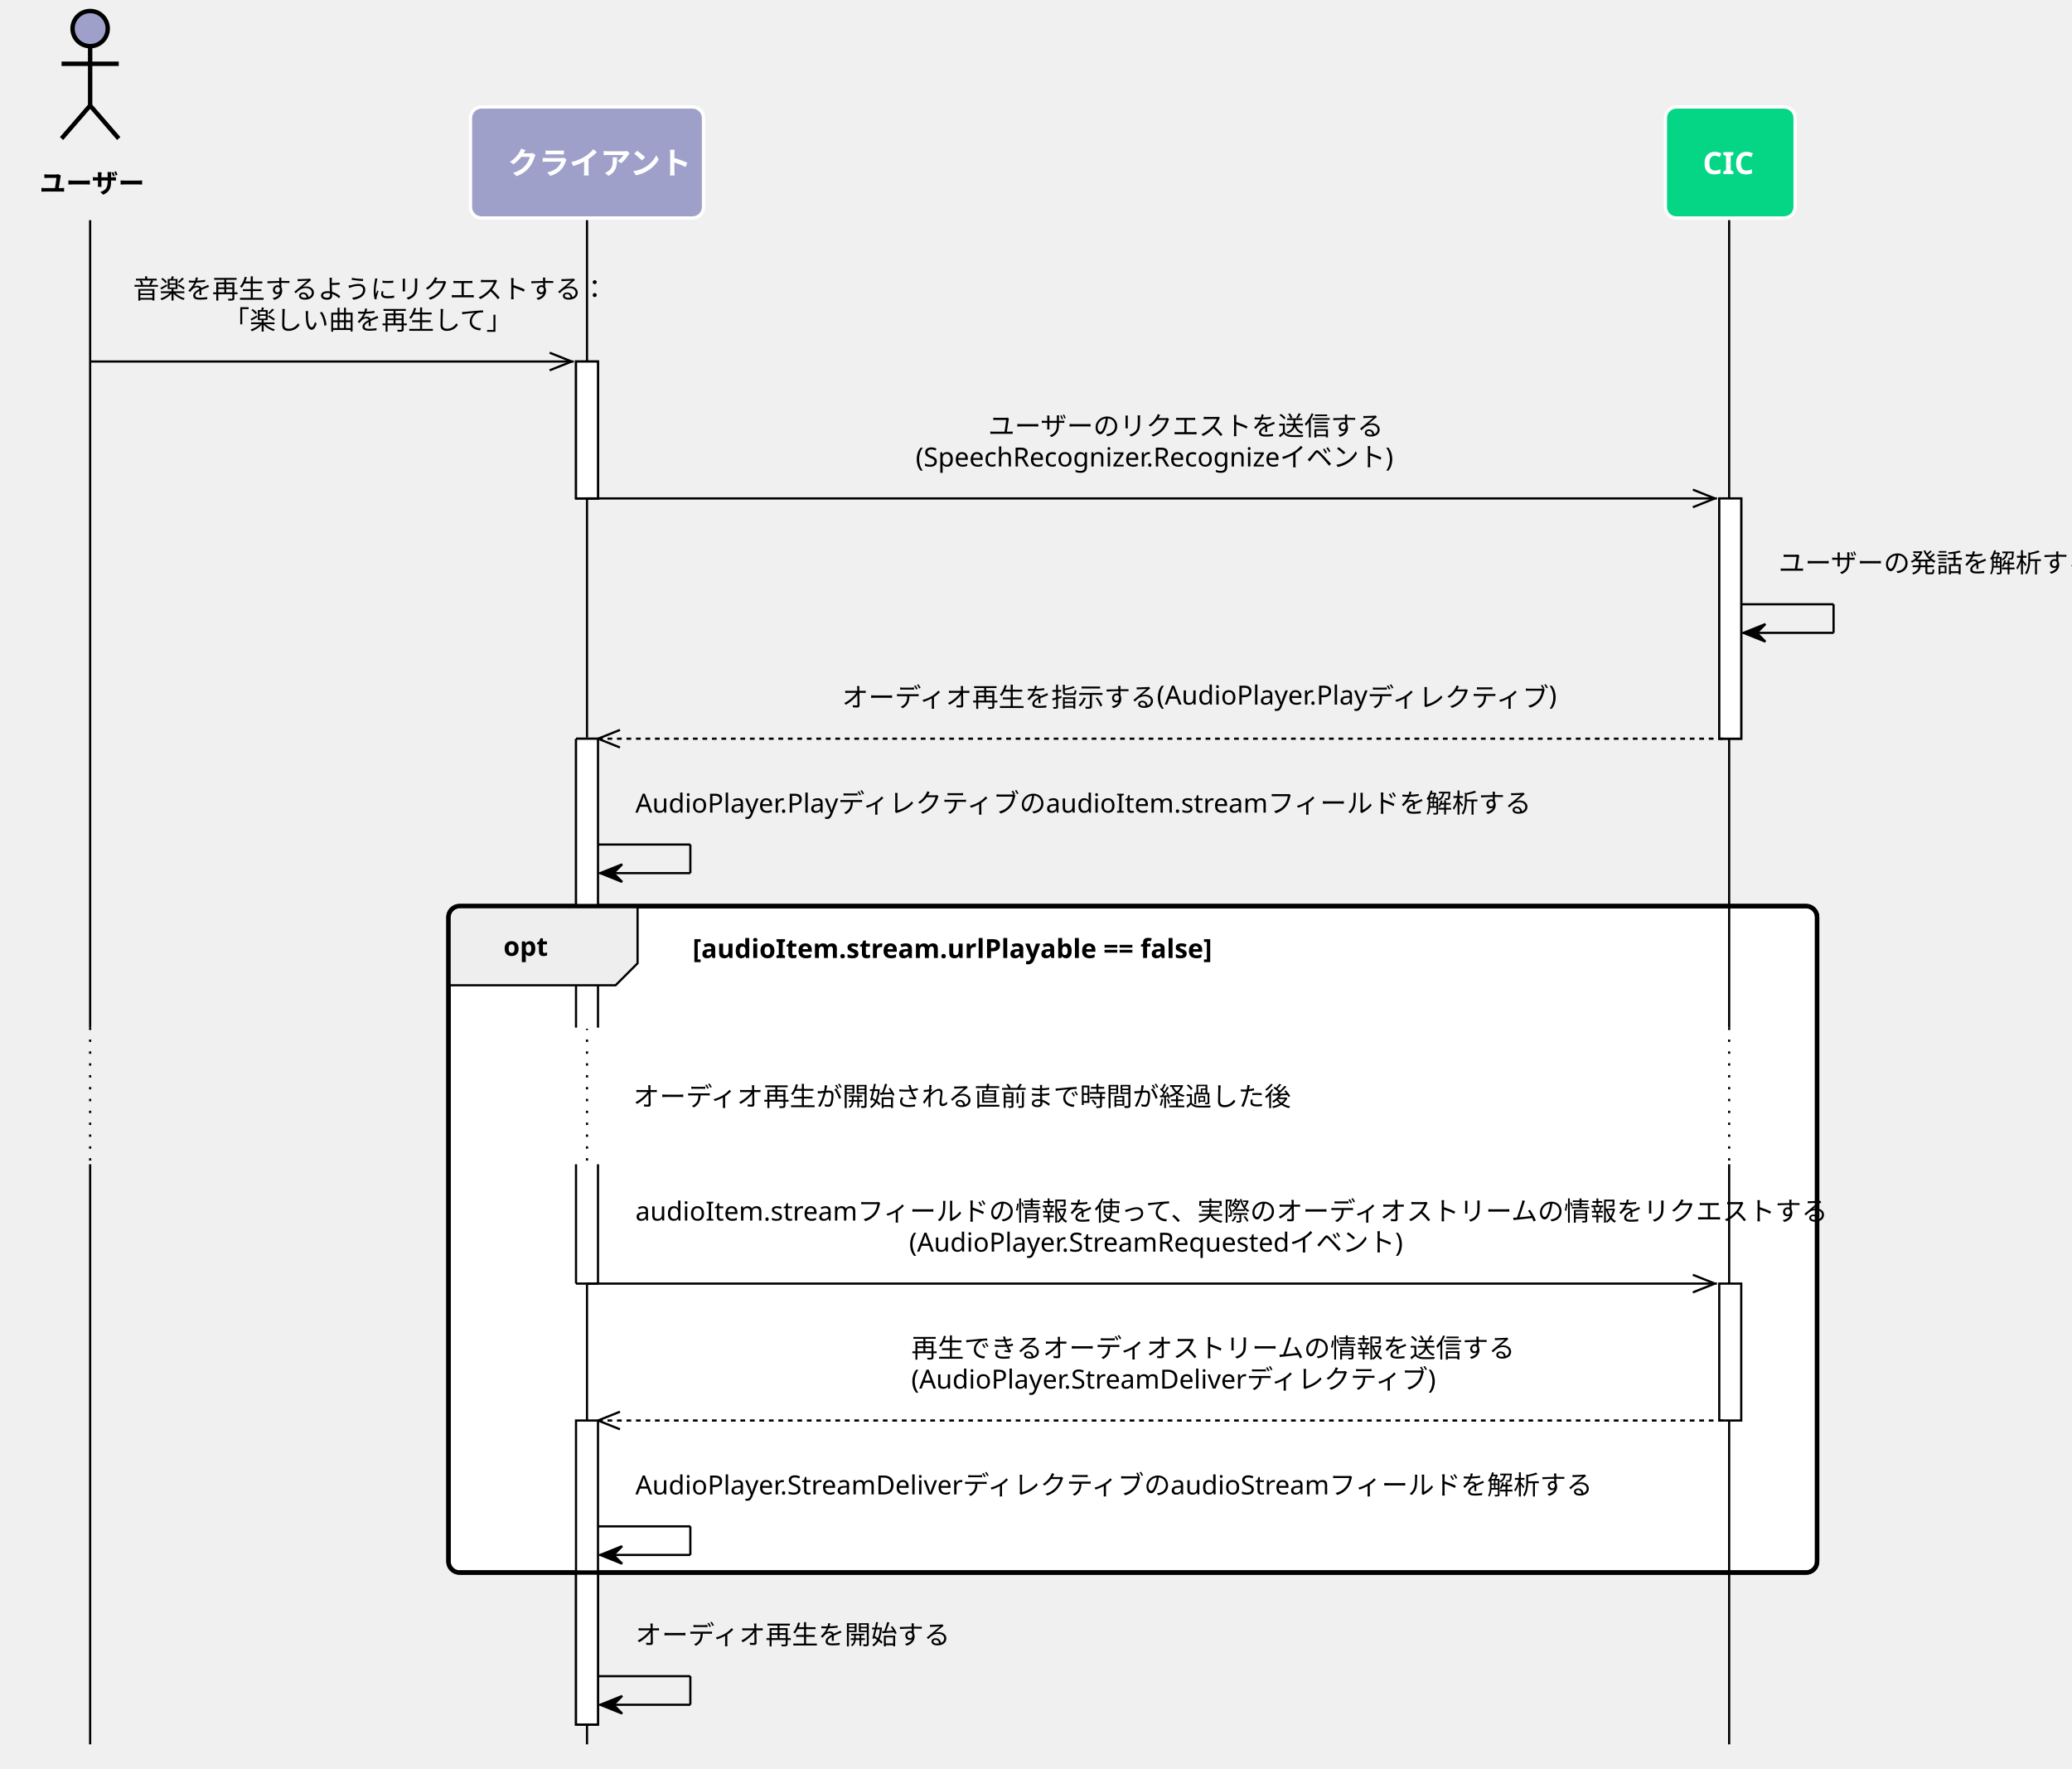
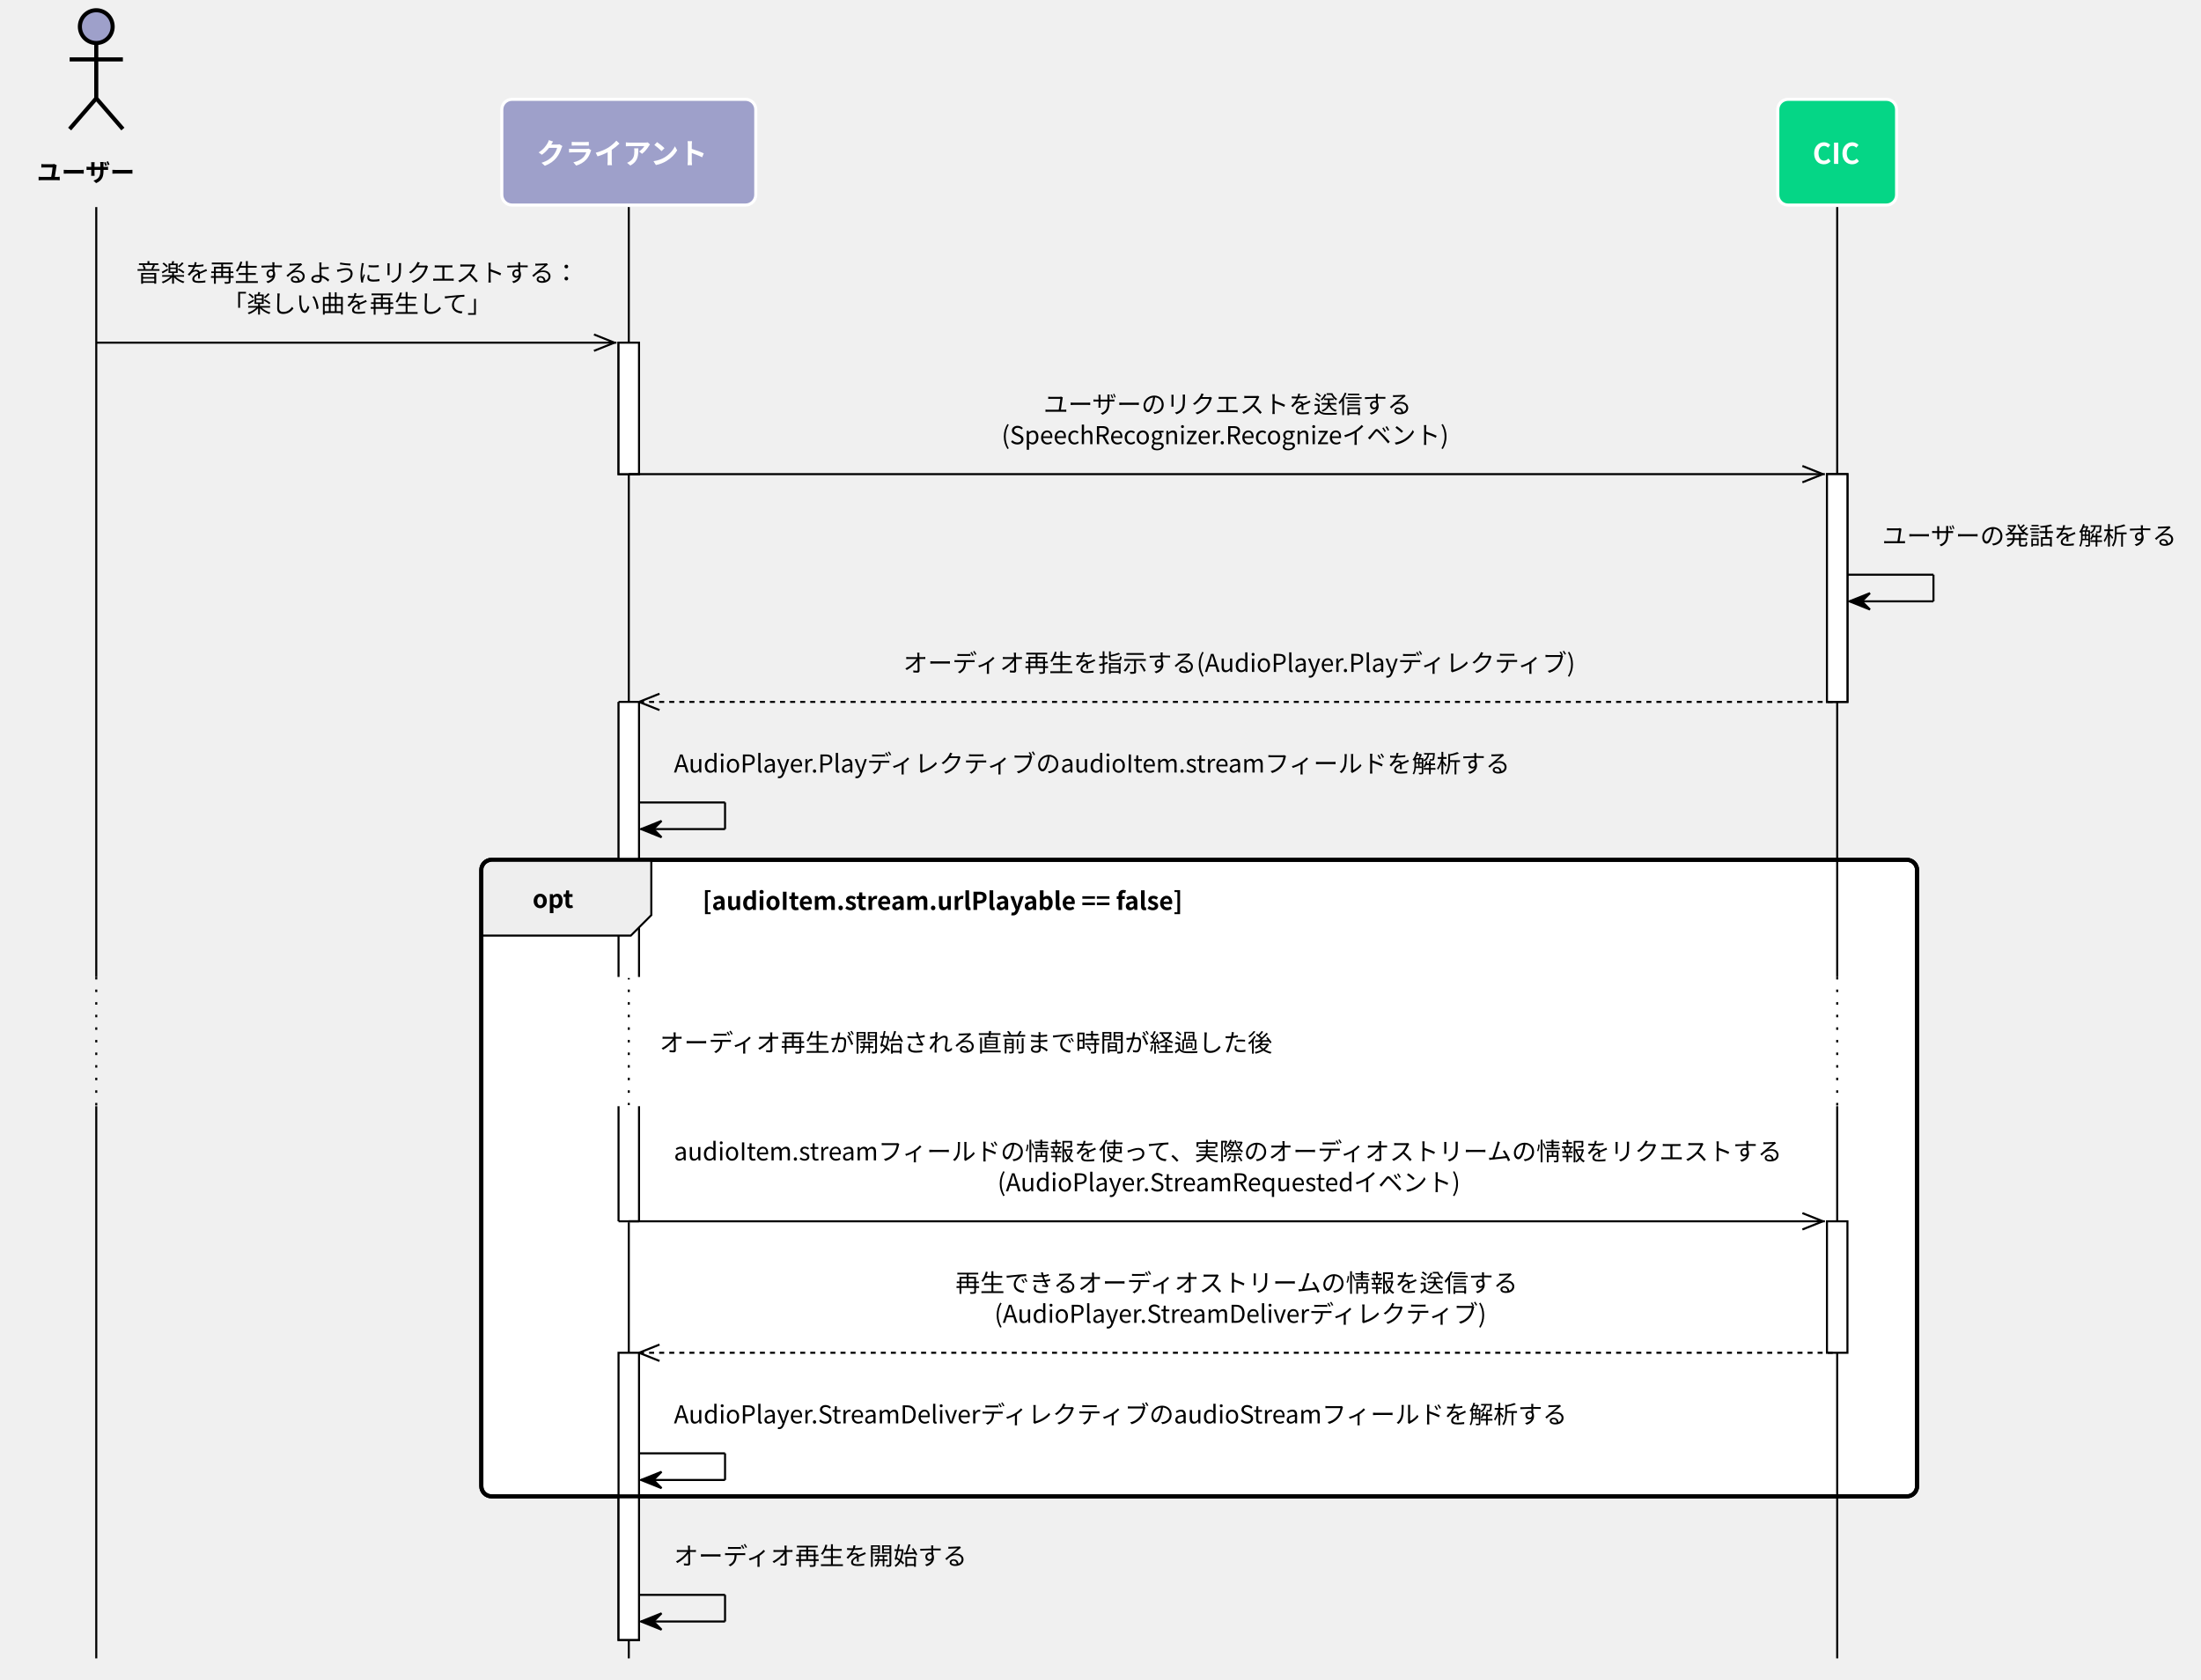
- <svg xmlns="http://www.w3.org/2000/svg" contentScriptType="application/ecmascript" contentStyleType="text/css" height="745.684px" preserveAspectRatio="none" style="width:873px;height:745px;" version="1.1" viewBox="0 0 873 745" width="873.516px" zoomAndPan="magnify">
+ <svg xmlns="http://www.w3.org/2000/svg" contentScriptType="application/ecmascript" contentStyleType="text/css" height="667.726px" preserveAspectRatio="none" style="width:874px;height:667px;" version="1.1" viewBox="0 0 874 667" width="874.307px" zoomAndPan="magnify">
  <defs />
  <g>
-     <rect fill="#FFFFFF" height="57.678" style="stroke: #000000; stroke-width: 0.926;" width="9.263" x="242.695" y="152.285" />
-     <rect fill="#FFFFFF" height="121.716" style="stroke: #FFFFFF; stroke-width: 0.926;" width="9.263" x="242.695" y="311.177" />
-     <line style="stroke: #000000; stroke-width: 0.926;" x1="242.695" x2="242.695" y1="311.177" y2="432.893" />
-     <line style="stroke: #000000; stroke-width: 0.926;" x1="251.958" x2="251.958" y1="311.177" y2="432.893" />
-     <line style="stroke: #000000; stroke-width: 0.926;" x1="242.695" x2="251.958" y1="311.177" y2="311.177" />
-     <rect fill="#FFFFFF" height="50.267" style="stroke: #FFFFFF; stroke-width: 0.926;" width="9.263" x="242.695" y="490.448" />
-     <line style="stroke: #000000; stroke-width: 0.926;" x1="242.695" x2="242.695" y1="490.448" y2="540.715" />
-     <line style="stroke: #000000; stroke-width: 0.926;" x1="251.958" x2="251.958" y1="490.448" y2="540.715" />
-     <line style="stroke: #000000; stroke-width: 0.926;" x1="242.695" x2="251.958" y1="540.715" y2="540.715" />
-     <rect fill="#FFFFFF" height="128.078" style="stroke: #000000; stroke-width: 0.926;" width="9.263" x="242.695" y="598.393" />
-     <rect fill="#FFFFFF" height="101.215" style="stroke: #000000; stroke-width: 0.926;" width="9.263" x="724.379" y="209.963" />
-     <rect fill="#FFFFFF" height="57.678" style="stroke: #000000; stroke-width: 0.926;" width="9.263" x="724.379" y="540.715" />
-     <rect fill="#FFFFFF" height="280.732" rx="4.632" ry="4.632" style="stroke: #000000; stroke-width: 1.853;" width="576.632" x="188.968" y="381.7" />
-     <line style="stroke: #000000; stroke-width: 0.926;" x1="37.979" x2="37.979" y1="92.755" y2="432.893" />
-     <line style="stroke: #000000; stroke-width: 0.926; stroke-dasharray: 1.0,4.0;" x1="37.979" x2="37.979" y1="432.893" y2="490.448" />
-     <line style="stroke: #000000; stroke-width: 0.926;" x1="37.979" x2="37.979" y1="490.448" y2="734.807" />
-     <line style="stroke: #000000; stroke-width: 0.926;" x1="247.326" x2="247.326" y1="92.755" y2="432.893" />
-     <line style="stroke: #000000; stroke-width: 0.926; stroke-dasharray: 1.0,4.0;" x1="247.326" x2="247.326" y1="432.893" y2="490.448" />
-     <line style="stroke: #000000; stroke-width: 0.926;" x1="247.326" x2="247.326" y1="490.448" y2="734.807" />
-     <line style="stroke: #000000; stroke-width: 0.926;" x1="728.547" x2="728.547" y1="92.755" y2="432.893" />
-     <line style="stroke: #000000; stroke-width: 0.926; stroke-dasharray: 1.0,4.0;" x1="728.547" x2="728.547" y1="432.893" y2="490.448" />
-     <line style="stroke: #000000; stroke-width: 0.926;" x1="728.547" x2="728.547" y1="490.448" y2="734.807" />
-     <text fill="#000000" font-family="&quot;Malgun Gothic&quot;, sans-serif" font-size="11.116" font-weight="bold" lengthAdjust="spacingAndGlyphs" textLength="37.053" x="16.674" y="81.147">ユーザー</text>
-     <ellipse cx="37.979" cy="12.042" fill="#9EA0CA" rx="7.41" ry="7.41" style="stroke: #000000; stroke-width: 1.853;" />
-     <path d="M37.979,19.453 L37.979,44.463 M25.937,26.863 L50.021,26.863 M37.979,44.463 L25.937,58.358 M37.979,44.463 L50.021,58.358 " fill="none" style="stroke: #000000; stroke-width: 1.853;" />
-     <rect fill="#9EA0CA" height="46.768" rx="4.632" ry="4.632" style="stroke: #FFFFFF; stroke-width: 1.389;" width="98.189" x="198.232" y="45.06" />
-     <text fill="#FFFFFF" font-family="&quot;Malgun Gothic&quot;, sans-serif" font-size="12.968" font-weight="bold" lengthAdjust="spacingAndGlyphs" textLength="66.695" x="213.979" y="73.345">クライアント</text>
-     <rect fill="#05D686" height="46.768" rx="4.632" ry="4.632" style="stroke: #FFFFFF; stroke-width: 1.389;" width="54.653" x="701.684" y="45.06" />
-     <text fill="#FFFFFF" font-family="&quot;Malgun Gothic&quot;, sans-serif" font-size="12.968" font-weight="bold" lengthAdjust="spacingAndGlyphs" textLength="23.158" x="717.432" y="73.345">CIC</text>
-     <rect fill="#FFFFFF" height="57.678" style="stroke: #000000; stroke-width: 0.926;" width="9.263" x="242.695" y="152.285" />
-     <rect fill="#FFFFFF" height="121.716" style="stroke: #FFFFFF; stroke-width: 0.926;" width="9.263" x="242.695" y="311.177" />
-     <line style="stroke: #000000; stroke-width: 0.926;" x1="242.695" x2="242.695" y1="311.177" y2="432.893" />
-     <line style="stroke: #000000; stroke-width: 0.926;" x1="251.958" x2="251.958" y1="311.177" y2="432.893" />
-     <line style="stroke: #000000; stroke-width: 0.926;" x1="242.695" x2="251.958" y1="311.177" y2="311.177" />
-     <rect fill="#FFFFFF" height="50.267" style="stroke: #FFFFFF; stroke-width: 0.926;" width="9.263" x="242.695" y="490.448" />
-     <line style="stroke: #000000; stroke-width: 0.926;" x1="242.695" x2="242.695" y1="490.448" y2="540.715" />
-     <line style="stroke: #000000; stroke-width: 0.926;" x1="251.958" x2="251.958" y1="490.448" y2="540.715" />
-     <line style="stroke: #000000; stroke-width: 0.926;" x1="242.695" x2="251.958" y1="540.715" y2="540.715" />
-     <rect fill="#FFFFFF" height="128.078" style="stroke: #000000; stroke-width: 0.926;" width="9.263" x="242.695" y="598.393" />
-     <rect fill="#FFFFFF" height="101.215" style="stroke: #000000; stroke-width: 0.926;" width="9.263" x="724.379" y="209.963" />
-     <rect fill="#FFFFFF" height="57.678" style="stroke: #000000; stroke-width: 0.926;" width="9.263" x="724.379" y="540.715" />
-     <line style="stroke: #000000; stroke-width: 0.926;" x1="240.842" x2="231.579" y1="152.285" y2="148.58" />
-     <line style="stroke: #000000; stroke-width: 0.926;" x1="240.842" x2="231.579" y1="152.285" y2="155.99" />
-     <line style="stroke: #000000; stroke-width: 0.926;" x1="37.979" x2="241.768" y1="152.285" y2="152.285" />
-     <text fill="#000000" font-family="&quot;Malgun Gothic&quot;, sans-serif" font-size="11.116" lengthAdjust="spacingAndGlyphs" textLength="168.589" x="56.042" y="125.733">音楽を再生するようにリクエストする：</text>
-     <text fill="#000000" font-family="&quot;Malgun Gothic&quot;, sans-serif" font-size="11.116" lengthAdjust="spacingAndGlyphs" textLength="92.632" x="94.021" y="138.824">「楽しい曲を再生して」</text>
-     <line style="stroke: #000000; stroke-width: 0.926;" x1="722.526" x2="713.263" y1="209.963" y2="206.257" />
-     <line style="stroke: #000000; stroke-width: 0.926;" x1="722.526" x2="713.263" y1="209.963" y2="213.668" />
-     <line style="stroke: #000000; stroke-width: 0.926;" x1="247.326" x2="723.453" y1="209.963" y2="209.963" />
-     <text fill="#000000" font-family="&quot;Malgun Gothic&quot;, sans-serif" font-size="11.116" lengthAdjust="spacingAndGlyphs" textLength="138.947" x="416.379" y="183.411">ユーザーのリクエストを送信する</text>
-     <text fill="#000000" font-family="&quot;Malgun Gothic&quot;, sans-serif" font-size="11.116" lengthAdjust="spacingAndGlyphs" textLength="200.084" x="385.81" y="196.502">(SpeechRecognizer.Recognizeイベント)</text>
-     <line style="stroke: #000000; stroke-width: 0.926;" x1="733.642" x2="772.547" y1="254.549" y2="254.549" />
-     <line style="stroke: #000000; stroke-width: 0.926;" x1="772.547" x2="772.547" y1="254.549" y2="266.591" />
-     <line style="stroke: #000000; stroke-width: 0.926;" x1="734.568" x2="772.547" y1="266.591" y2="266.591" />
-     <polygon fill="#000000" points="743.832,262.885,734.568,266.591,743.832,270.296,740.126,266.591" style="stroke: #000000; stroke-width: 0.926;" />
-     <text fill="#000000" font-family="&quot;Malgun Gothic&quot;, sans-serif" font-size="11.116" lengthAdjust="spacingAndGlyphs" textLength="113.01" x="749.389" y="241.088">ユーザーの発話を解析する</text>
-     <line style="stroke: #000000; stroke-width: 0.926;" x1="251.958" x2="261.221" y1="311.177" y2="307.472" />
-     <line style="stroke: #000000; stroke-width: 0.926;" x1="251.958" x2="261.221" y1="311.177" y2="314.882" />
-     <line style="stroke: #000000; stroke-width: 0.926; stroke-dasharray: 2.0,2.0;" x1="251.958" x2="728.084" y1="311.177" y2="311.177" />
-     <text fill="#000000" font-family="&quot;Malgun Gothic&quot;, sans-serif" font-size="11.116" lengthAdjust="spacingAndGlyphs" textLength="271.411" x="354.779" y="297.716">オーディオ再生を指示する(AudioPlayer.Playディレクティブ)</text>
-     <line style="stroke: #000000; stroke-width: 0.926;" x1="251.958" x2="290.863" y1="355.763" y2="355.763" />
-     <line style="stroke: #000000; stroke-width: 0.926;" x1="290.863" x2="290.863" y1="355.763" y2="367.805" />
-     <line style="stroke: #000000; stroke-width: 0.926;" x1="252.884" x2="290.863" y1="367.805" y2="367.805" />
-     <polygon fill="#000000" points="262.147,364.1,252.884,367.805,262.147,371.51,258.442,367.805" style="stroke: #000000; stroke-width: 0.926;" />
-     <text fill="#000000" font-family="&quot;Malgun Gothic&quot;, sans-serif" font-size="11.116" lengthAdjust="spacingAndGlyphs" textLength="348.295" x="267.705" y="342.303">AudioPlayer.PlayディレクティブのaudioItem.streamフィールドを解析する</text>
-     <path d="M193.6,381.7 L268.632,381.7 L268.632,405.784 L259.368,415.047 L188.968,415.047 L188.968,386.332 " fill="#EEEEEE" style="stroke: #000000; stroke-width: 0.926;" />
-     <rect fill="none" height="280.732" rx="4.632" ry="4.632" style="stroke: #000000; stroke-width: 1.853;" width="576.632" x="188.968" y="381.7" />
-     <text fill="#000000" font-family="&quot;Malgun Gothic&quot;, sans-serif" font-size="11.116" font-weight="bold" lengthAdjust="spacingAndGlyphs" textLength="19.453" x="212.126" y="402.636">opt</text>
-     <text fill="#000000" font-family="&quot;Malgun Gothic&quot;, sans-serif" font-size="11.116" font-weight="bold" lengthAdjust="spacingAndGlyphs" textLength="227.874" x="291.789" y="403.562">[audioItem.stream.urlPlayable == false]</text>
-     <text fill="#000000" font-family="&quot;Malgun Gothic&quot;, sans-serif" font-size="11.116" lengthAdjust="spacingAndGlyphs" textLength="233.432" x="266.779" y="465.872">オーディオ再生が開始される直前まで時間が経過した後</text>
-     <line style="stroke: #000000; stroke-width: 0.926;" x1="722.526" x2="713.263" y1="540.715" y2="537.01" />
-     <line style="stroke: #000000; stroke-width: 0.926;" x1="722.526" x2="713.263" y1="540.715" y2="544.42" />
-     <line style="stroke: #000000; stroke-width: 0.926;" x1="247.326" x2="723.453" y1="540.715" y2="540.715" />
-     <text fill="#000000" font-family="&quot;Malgun Gothic&quot;, sans-serif" font-size="11.116" lengthAdjust="spacingAndGlyphs" textLength="436.295" x="267.705" y="514.163">audioItem.streamフィールドの情報を使って、実際のオーディオストリームの情報をリクエストする</text>
-     <text fill="#000000" font-family="&quot;Malgun Gothic&quot;, sans-serif" font-size="11.116" lengthAdjust="spacingAndGlyphs" textLength="205.642" x="383.032" y="527.255">(AudioPlayer.StreamRequestedイベント)</text>
-     <line style="stroke: #000000; stroke-width: 0.926;" x1="251.958" x2="261.221" y1="598.393" y2="594.688" />
-     <line style="stroke: #000000; stroke-width: 0.926;" x1="251.958" x2="261.221" y1="598.393" y2="602.098" />
-     <line style="stroke: #000000; stroke-width: 0.926; stroke-dasharray: 2.0,2.0;" x1="251.958" x2="728.084" y1="598.393" y2="598.393" />
-     <text fill="#000000" font-family="&quot;Malgun Gothic&quot;, sans-serif" font-size="11.116" lengthAdjust="spacingAndGlyphs" textLength="213.053" x="383.958" y="571.841">再生できるオーディオストリームの情報を送信する</text>
-     <text fill="#000000" font-family="&quot;Malgun Gothic&quot;, sans-serif" font-size="11.116" lengthAdjust="spacingAndGlyphs" textLength="213.053" x="383.958" y="584.932">(AudioPlayer.StreamDeliverディレクティブ)</text>
-     <line style="stroke: #000000; stroke-width: 0.926;" x1="251.958" x2="290.863" y1="642.979" y2="642.979" />
-     <line style="stroke: #000000; stroke-width: 0.926;" x1="290.863" x2="290.863" y1="642.979" y2="655.021" />
-     <line style="stroke: #000000; stroke-width: 0.926;" x1="252.884" x2="290.863" y1="655.021" y2="655.021" />
-     <polygon fill="#000000" points="262.147,651.316,252.884,655.021,262.147,658.726,258.442,655.021" style="stroke: #000000; stroke-width: 0.926;" />
-     <text fill="#000000" font-family="&quot;Malgun Gothic&quot;, sans-serif" font-size="11.116" lengthAdjust="spacingAndGlyphs" textLength="374.232" x="267.705" y="629.518">AudioPlayer.StreamDeliverディレクティブのaudioStreamフィールドを解析する</text>
-     <line style="stroke: #000000; stroke-width: 0.926;" x1="251.958" x2="290.863" y1="706.091" y2="706.091" />
-     <line style="stroke: #000000; stroke-width: 0.926;" x1="290.863" x2="290.863" y1="706.091" y2="718.134" />
-     <line style="stroke: #000000; stroke-width: 0.926;" x1="252.884" x2="290.863" y1="718.134" y2="718.134" />
-     <polygon fill="#000000" points="262.147,714.428,252.884,718.134,262.147,721.839,258.442,718.134" style="stroke: #000000; stroke-width: 0.926;" />
-     <text fill="#000000" font-family="&quot;Malgun Gothic&quot;, sans-serif" font-size="11.116" lengthAdjust="spacingAndGlyphs" textLength="111.158" x="267.705" y="692.631">オーディオ再生を開始する</text>
+     <rect fill="#FFFFFF" height="52.204" style="stroke: #000000; stroke-width: 0.813;" width="8.133" x="245.619" y="136.051" />
+     <rect fill="#FFFFFF" height="109.212" style="stroke: #FFFFFF; stroke-width: 0.813;" width="8.133" x="245.619" y="278.685" />
+     <line style="stroke: #000000; stroke-width: 0.813;" x1="245.619" x2="245.619" y1="278.685" y2="387.897" />
+     <line style="stroke: #000000; stroke-width: 0.813;" x1="253.752" x2="253.752" y1="278.685" y2="387.897" />
+     <line style="stroke: #000000; stroke-width: 0.813;" x1="245.619" x2="253.752" y1="278.685" y2="278.685" />
+     <rect fill="#FFFFFF" height="45.698" style="stroke: #FFFFFF; stroke-width: 0.813;" width="8.133" x="245.619" y="439.212" />
+     <line style="stroke: #000000; stroke-width: 0.813;" x1="245.619" x2="245.619" y1="439.212" y2="484.91" />
+     <line style="stroke: #000000; stroke-width: 0.813;" x1="253.752" x2="253.752" y1="439.212" y2="484.91" />
+     <line style="stroke: #000000; stroke-width: 0.813;" x1="245.619" x2="253.752" y1="484.91" y2="484.91" />
+     <rect fill="#FFFFFF" height="114.016" style="stroke: #000000; stroke-width: 0.813;" width="8.133" x="245.619" y="537.114" />
+     <rect fill="#FFFFFF" height="90.43" style="stroke: #000000; stroke-width: 0.813;" width="8.133" x="725.471" y="188.256" />
+     <rect fill="#FFFFFF" height="52.204" style="stroke: #000000; stroke-width: 0.813;" width="8.133" x="725.471" y="484.91" />
+     <rect fill="#FFFFFF" height="252.736" rx="4.066" ry="4.066" style="stroke: #000000; stroke-width: 1.627;" width="570.129" x="191.127" y="341.386" />
+     <line style="stroke: #000000; stroke-width: 0.813;" x1="38.225" x2="38.225" y1="82.22" y2="387.897" />
+     <line style="stroke: #000000; stroke-width: 0.813; stroke-dasharray: 1.0,4.0;" x1="38.225" x2="38.225" y1="387.897" y2="439.212" />
+     <line style="stroke: #000000; stroke-width: 0.813;" x1="38.225" x2="38.225" y1="439.212" y2="658.45" />
+     <line style="stroke: #000000; stroke-width: 0.813;" x1="249.686" x2="249.686" y1="82.22" y2="387.897" />
+     <line style="stroke: #000000; stroke-width: 0.813; stroke-dasharray: 1.0,4.0;" x1="249.686" x2="249.686" y1="387.897" y2="439.212" />
+     <line style="stroke: #000000; stroke-width: 0.813;" x1="249.686" x2="249.686" y1="439.212" y2="658.45" />
+     <line style="stroke: #000000; stroke-width: 0.813;" x1="729.538" x2="729.538" y1="82.22" y2="387.897" />
+     <line style="stroke: #000000; stroke-width: 0.813; stroke-dasharray: 1.0,4.0;" x1="729.538" x2="729.538" y1="387.897" y2="439.212" />
+     <line style="stroke: #000000; stroke-width: 0.813;" x1="729.538" x2="729.538" y1="439.212" y2="658.45" />
+     <text fill="#000000" font-family="Noto Sans CJK KR" font-size="9.76" font-weight="bold" lengthAdjust="spacingAndGlyphs" textLength="42.292" x="14.64" y="71.943">ユーザー</text>
+     <ellipse cx="38.225" cy="10.573" fill="#9EA0CA" rx="6.506" ry="6.506" style="stroke: #000000; stroke-width: 1.627;" />
+     <path d="M38.225,17.079 L38.225,39.039 M27.652,23.586 L48.798,23.586 M38.225,39.039 L27.652,51.238 M38.225,39.039 L48.798,51.238 " fill="none" style="stroke: #000000; stroke-width: 1.627;" />
+     <rect fill="#9EA0CA" height="41.974" rx="4.066" ry="4.066" style="stroke: #FFFFFF; stroke-width: 1.22;" width="100.85" x="199.261" y="39.433" />
+     <text fill="#FFFFFF" font-family="Noto Sans CJK KR" font-size="11.386" font-weight="bold" lengthAdjust="spacingAndGlyphs" textLength="73.198" x="213.087" y="65.079">クライアント</text>
+     <rect fill="#05D686" height="41.974" rx="4.066" ry="4.066" style="stroke: #FFFFFF; stroke-width: 1.22;" width="47.172" x="705.952" y="39.433" />
+     <text fill="#FFFFFF" font-family="Noto Sans CJK KR" font-size="11.386" font-weight="bold" lengthAdjust="spacingAndGlyphs" textLength="19.519" x="719.778" y="65.079">CIC</text>
+     <rect fill="#FFFFFF" height="52.204" style="stroke: #000000; stroke-width: 0.813;" width="8.133" x="245.619" y="136.051" />
+     <rect fill="#FFFFFF" height="109.212" style="stroke: #FFFFFF; stroke-width: 0.813;" width="8.133" x="245.619" y="278.685" />
+     <line style="stroke: #000000; stroke-width: 0.813;" x1="245.619" x2="245.619" y1="278.685" y2="387.897" />
+     <line style="stroke: #000000; stroke-width: 0.813;" x1="253.752" x2="253.752" y1="278.685" y2="387.897" />
+     <line style="stroke: #000000; stroke-width: 0.813;" x1="245.619" x2="253.752" y1="278.685" y2="278.685" />
+     <rect fill="#FFFFFF" height="45.698" style="stroke: #FFFFFF; stroke-width: 0.813;" width="8.133" x="245.619" y="439.212" />
+     <line style="stroke: #000000; stroke-width: 0.813;" x1="245.619" x2="245.619" y1="439.212" y2="484.91" />
+     <line style="stroke: #000000; stroke-width: 0.813;" x1="253.752" x2="253.752" y1="439.212" y2="484.91" />
+     <line style="stroke: #000000; stroke-width: 0.813;" x1="245.619" x2="253.752" y1="484.91" y2="484.91" />
+     <rect fill="#FFFFFF" height="114.016" style="stroke: #000000; stroke-width: 0.813;" width="8.133" x="245.619" y="537.114" />
+     <rect fill="#FFFFFF" height="90.43" style="stroke: #000000; stroke-width: 0.813;" width="8.133" x="725.471" y="188.256" />
+     <rect fill="#FFFFFF" height="52.204" style="stroke: #000000; stroke-width: 0.813;" width="8.133" x="725.471" y="484.91" />
+     <line style="stroke: #000000; stroke-width: 0.813;" x1="243.993" x2="235.859" y1="136.051" y2="132.798" />
+     <line style="stroke: #000000; stroke-width: 0.813;" x1="243.993" x2="235.859" y1="136.051" y2="139.304" />
+     <line style="stroke: #000000; stroke-width: 0.813;" x1="38.225" x2="244.806" y1="136.051" y2="136.051" />
+     <text fill="#000000" font-family="Noto Sans CJK KR" font-size="9.76" lengthAdjust="spacingAndGlyphs" textLength="175.675" x="54.085" y="111.871">音楽を再生するようにリクエストする：</text>
+     <text fill="#000000" font-family="Noto Sans CJK KR" font-size="9.76" lengthAdjust="spacingAndGlyphs" textLength="107.357" x="88.244" y="124.147">「楽しい曲を再生して」</text>
+     <line style="stroke: #000000; stroke-width: 0.813;" x1="723.845" x2="715.712" y1="188.256" y2="185.002" />
+     <line style="stroke: #000000; stroke-width: 0.813;" x1="723.845" x2="715.712" y1="188.256" y2="191.509" />
+     <line style="stroke: #000000; stroke-width: 0.813;" x1="249.686" x2="724.658" y1="188.256" y2="188.256" />
+     <text fill="#000000" font-family="Noto Sans CJK KR" font-size="9.76" lengthAdjust="spacingAndGlyphs" textLength="146.396" x="414.381" y="164.076">ユーザーのリクエストを送信する</text>
+     <text fill="#000000" font-family="Noto Sans CJK KR" font-size="9.76" lengthAdjust="spacingAndGlyphs" textLength="179.741" x="397.708" y="176.351">(SpeechRecognizer.Recognizeイベント)</text>
+     <line style="stroke: #000000; stroke-width: 0.813;" x1="733.604" x2="767.763" y1="228.184" y2="228.184" />
+     <line style="stroke: #000000; stroke-width: 0.813;" x1="767.763" x2="767.763" y1="228.184" y2="238.757" />
+     <line style="stroke: #000000; stroke-width: 0.813;" x1="734.418" x2="767.763" y1="238.757" y2="238.757" />
+     <polygon fill="#000000" points="742.551,235.504,734.418,238.757,742.551,242.01,739.298,238.757" style="stroke: #000000; stroke-width: 0.813;" />
+     <text fill="#000000" font-family="Noto Sans CJK KR" font-size="9.76" lengthAdjust="spacingAndGlyphs" textLength="117.117" x="747.431" y="216.28">ユーザーの発話を解析する</text>
+     <line style="stroke: #000000; stroke-width: 0.813;" x1="253.752" x2="261.885" y1="278.685" y2="275.432" />
+     <line style="stroke: #000000; stroke-width: 0.813;" x1="253.752" x2="261.885" y1="278.685" y2="281.938" />
+     <line style="stroke: #000000; stroke-width: 0.813; stroke-dasharray: 2.0,2.0;" x1="253.752" x2="728.725" y1="278.685" y2="278.685" />
+     <text fill="#000000" font-family="Noto Sans CJK KR" font-size="9.76" lengthAdjust="spacingAndGlyphs" textLength="265.952" x="358.669" y="266.781">オーディオ再生を指示する(AudioPlayer.Playディレクティブ)</text>
+     <line style="stroke: #000000; stroke-width: 0.813;" x1="253.752" x2="287.911" y1="318.614" y2="318.614" />
+     <line style="stroke: #000000; stroke-width: 0.813;" x1="287.911" x2="287.911" y1="318.614" y2="329.187" />
+     <line style="stroke: #000000; stroke-width: 0.813;" x1="254.566" x2="287.911" y1="329.187" y2="329.187" />
+     <polygon fill="#000000" points="262.699,325.933,254.566,329.187,262.699,332.44,259.445,329.187" style="stroke: #000000; stroke-width: 0.813;" />
+     <text fill="#000000" font-family="Noto Sans CJK KR" font-size="9.76" lengthAdjust="spacingAndGlyphs" textLength="328.577" x="267.579" y="306.709">AudioPlayer.PlayディレクティブのaudioItem.streamフィールドを解析する</text>
+     <path d="M195.194,341.386 L258.632,341.386 L258.632,363.346 L250.499,371.479 L191.127,371.479 L191.127,345.453 " fill="#EEEEEE" style="stroke: #000000; stroke-width: 0.813;" />
+     <rect fill="none" height="252.736" rx="4.066" ry="4.066" style="stroke: #000000; stroke-width: 1.627;" width="570.129" x="191.127" y="341.386" />
+     <text fill="#000000" font-family="Noto Sans CJK KR" font-size="9.76" font-weight="bold" lengthAdjust="spacingAndGlyphs" textLength="14.64" x="211.46" y="360.464">opt</text>
+     <text fill="#000000" font-family="Noto Sans CJK KR" font-size="9.76" font-weight="bold" lengthAdjust="spacingAndGlyphs" textLength="180.554" x="278.965" y="361.277">[audioItem.stream.urlPlayable == false]</text>
+     <text fill="#000000" font-family="Noto Sans CJK KR" font-size="9.76" lengthAdjust="spacingAndGlyphs" textLength="243.993" x="261.885" y="417.548">オーディオ再生が開始される直前まで時間が経過した後</text>
+     <line style="stroke: #000000; stroke-width: 0.813;" x1="723.845" x2="715.712" y1="484.91" y2="481.657" />
+     <line style="stroke: #000000; stroke-width: 0.813;" x1="723.845" x2="715.712" y1="484.91" y2="488.163" />
+     <line style="stroke: #000000; stroke-width: 0.813;" x1="249.686" x2="724.658" y1="484.91" y2="484.91" />
+     <text fill="#000000" font-family="Noto Sans CJK KR" font-size="9.76" lengthAdjust="spacingAndGlyphs" textLength="440" x="267.579" y="460.73">audioItem.streamフィールドの情報を使って、実際のオーディオストリームの情報をリクエストする</text>
+     <text fill="#000000" font-family="Noto Sans CJK KR" font-size="9.76" lengthAdjust="spacingAndGlyphs" textLength="182.994" x="396.081" y="473.006">(AudioPlayer.StreamRequestedイベント)</text>
+     <line style="stroke: #000000; stroke-width: 0.813;" x1="253.752" x2="261.885" y1="537.114" y2="533.861" />
+     <line style="stroke: #000000; stroke-width: 0.813;" x1="253.752" x2="261.885" y1="537.114" y2="540.367" />
+     <line style="stroke: #000000; stroke-width: 0.813; stroke-dasharray: 2.0,2.0;" x1="253.752" x2="728.725" y1="537.114" y2="537.114" />
+     <text fill="#000000" font-family="Noto Sans CJK KR" font-size="9.76" lengthAdjust="spacingAndGlyphs" textLength="224.473" x="379.409" y="512.934">再生できるオーディオストリームの情報を送信する</text>
+     <text fill="#000000" font-family="Noto Sans CJK KR" font-size="9.76" lengthAdjust="spacingAndGlyphs" textLength="193.567" x="394.861" y="525.21">(AudioPlayer.StreamDeliverディレクティブ)</text>
+     <line style="stroke: #000000; stroke-width: 0.813;" x1="253.752" x2="287.911" y1="577.043" y2="577.043" />
+     <line style="stroke: #000000; stroke-width: 0.813;" x1="287.911" x2="287.911" y1="577.043" y2="587.615" />
+     <line style="stroke: #000000; stroke-width: 0.813;" x1="254.566" x2="287.911" y1="587.615" y2="587.615" />
+     <polygon fill="#000000" points="262.699,584.362,254.566,587.615,262.699,590.869,259.445,587.615" style="stroke: #000000; stroke-width: 0.813;" />
+     <text fill="#000000" font-family="Noto Sans CJK KR" font-size="9.76" lengthAdjust="spacingAndGlyphs" textLength="352.163" x="267.579" y="565.138">AudioPlayer.StreamDeliverディレクティブのaudioStreamフィールドを解析する</text>
+     <line style="stroke: #000000; stroke-width: 0.813;" x1="253.752" x2="287.911" y1="633.237" y2="633.237" />
+     <line style="stroke: #000000; stroke-width: 0.813;" x1="287.911" x2="287.911" y1="633.237" y2="643.81" />
+     <line style="stroke: #000000; stroke-width: 0.813;" x1="254.566" x2="287.911" y1="643.81" y2="643.81" />
+     <polygon fill="#000000" points="262.699,640.557,254.566,643.81,262.699,647.063,259.445,643.81" style="stroke: #000000; stroke-width: 0.813;" />
+     <text fill="#000000" font-family="Noto Sans CJK KR" font-size="9.76" lengthAdjust="spacingAndGlyphs" textLength="117.117" x="267.579" y="621.333">オーディオ再生を開始する</text>
  </g>
</svg>
